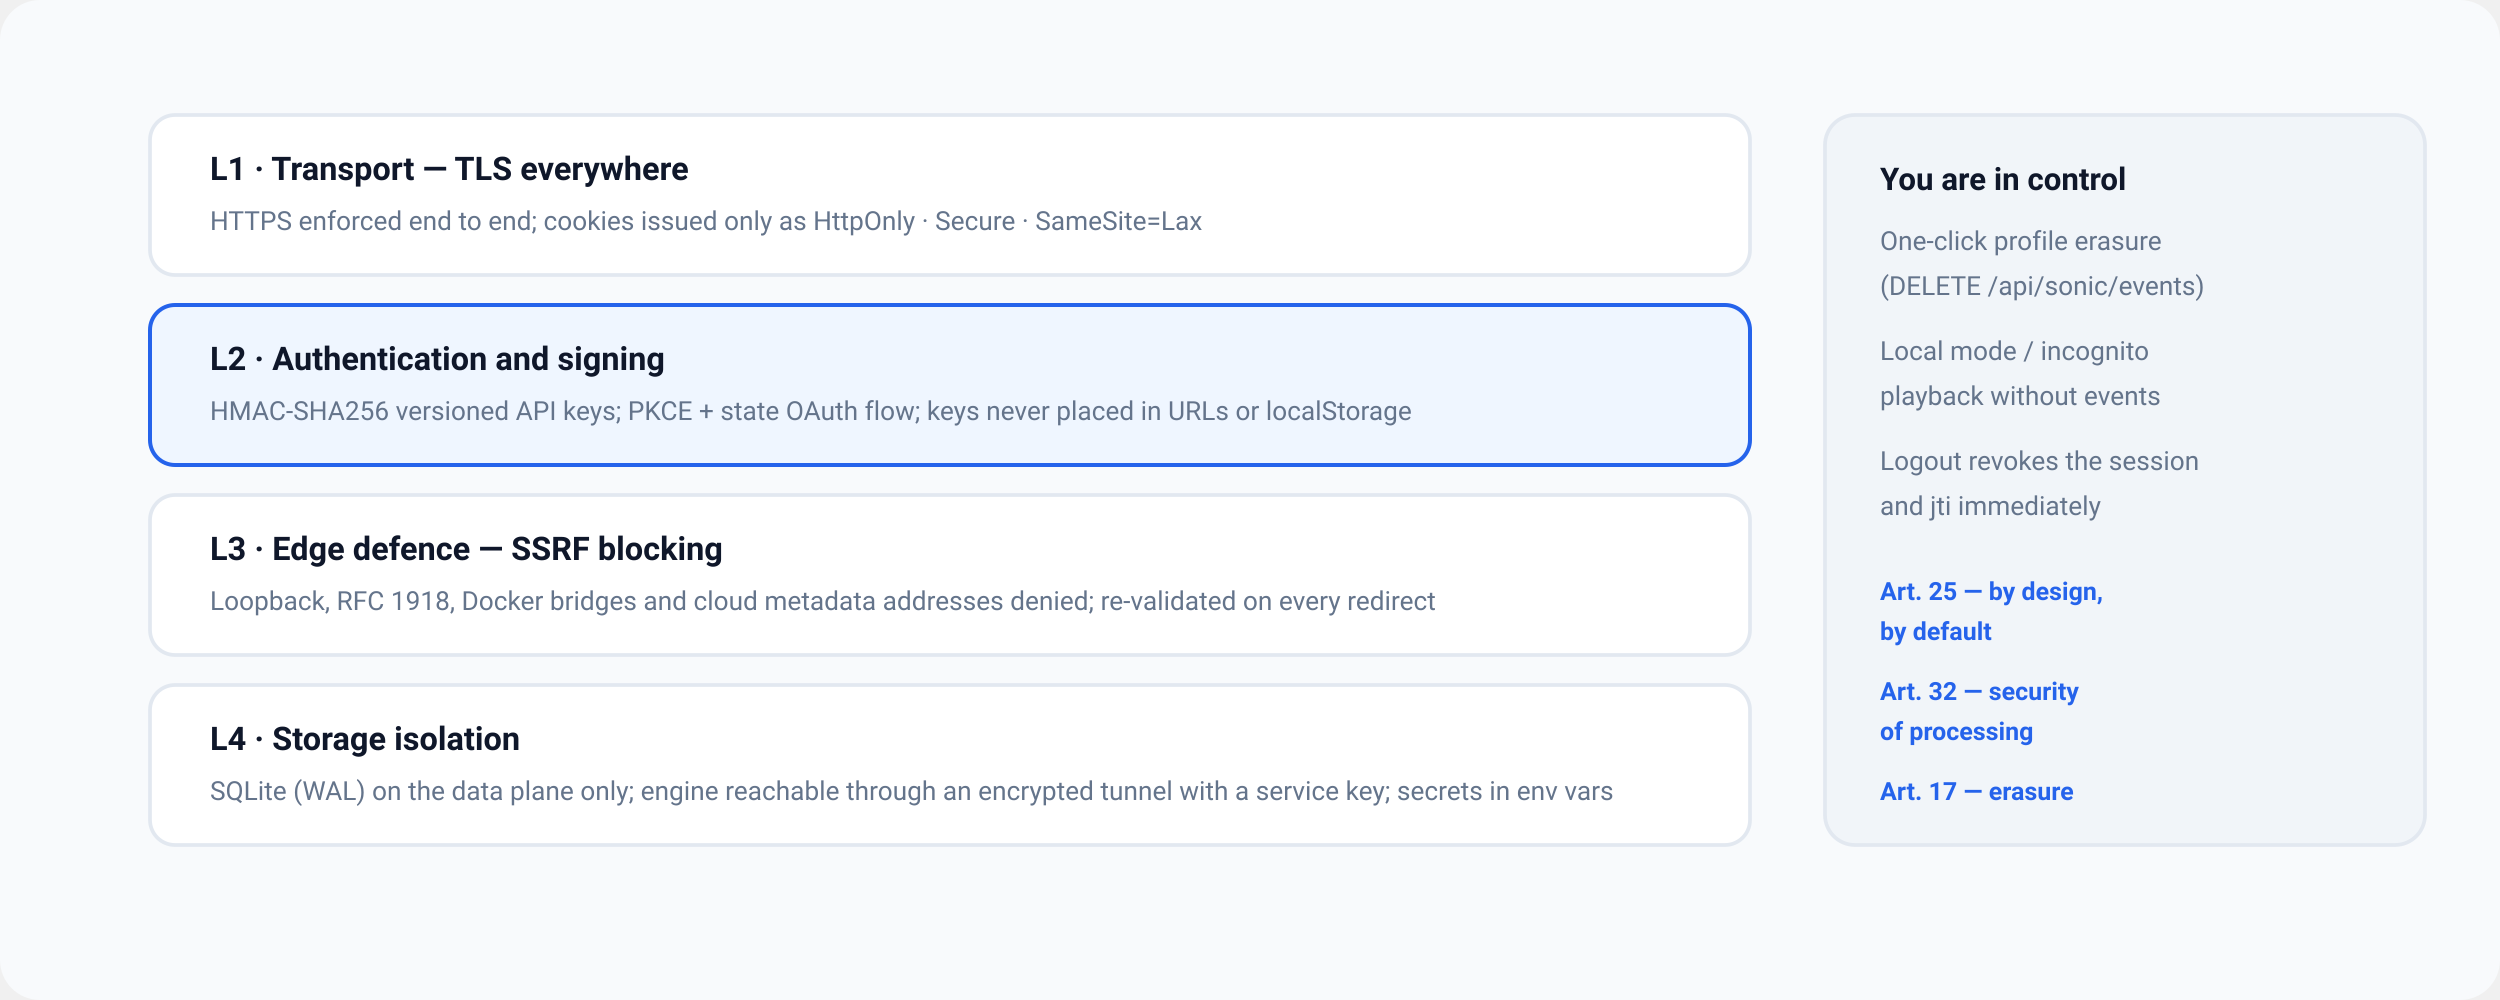
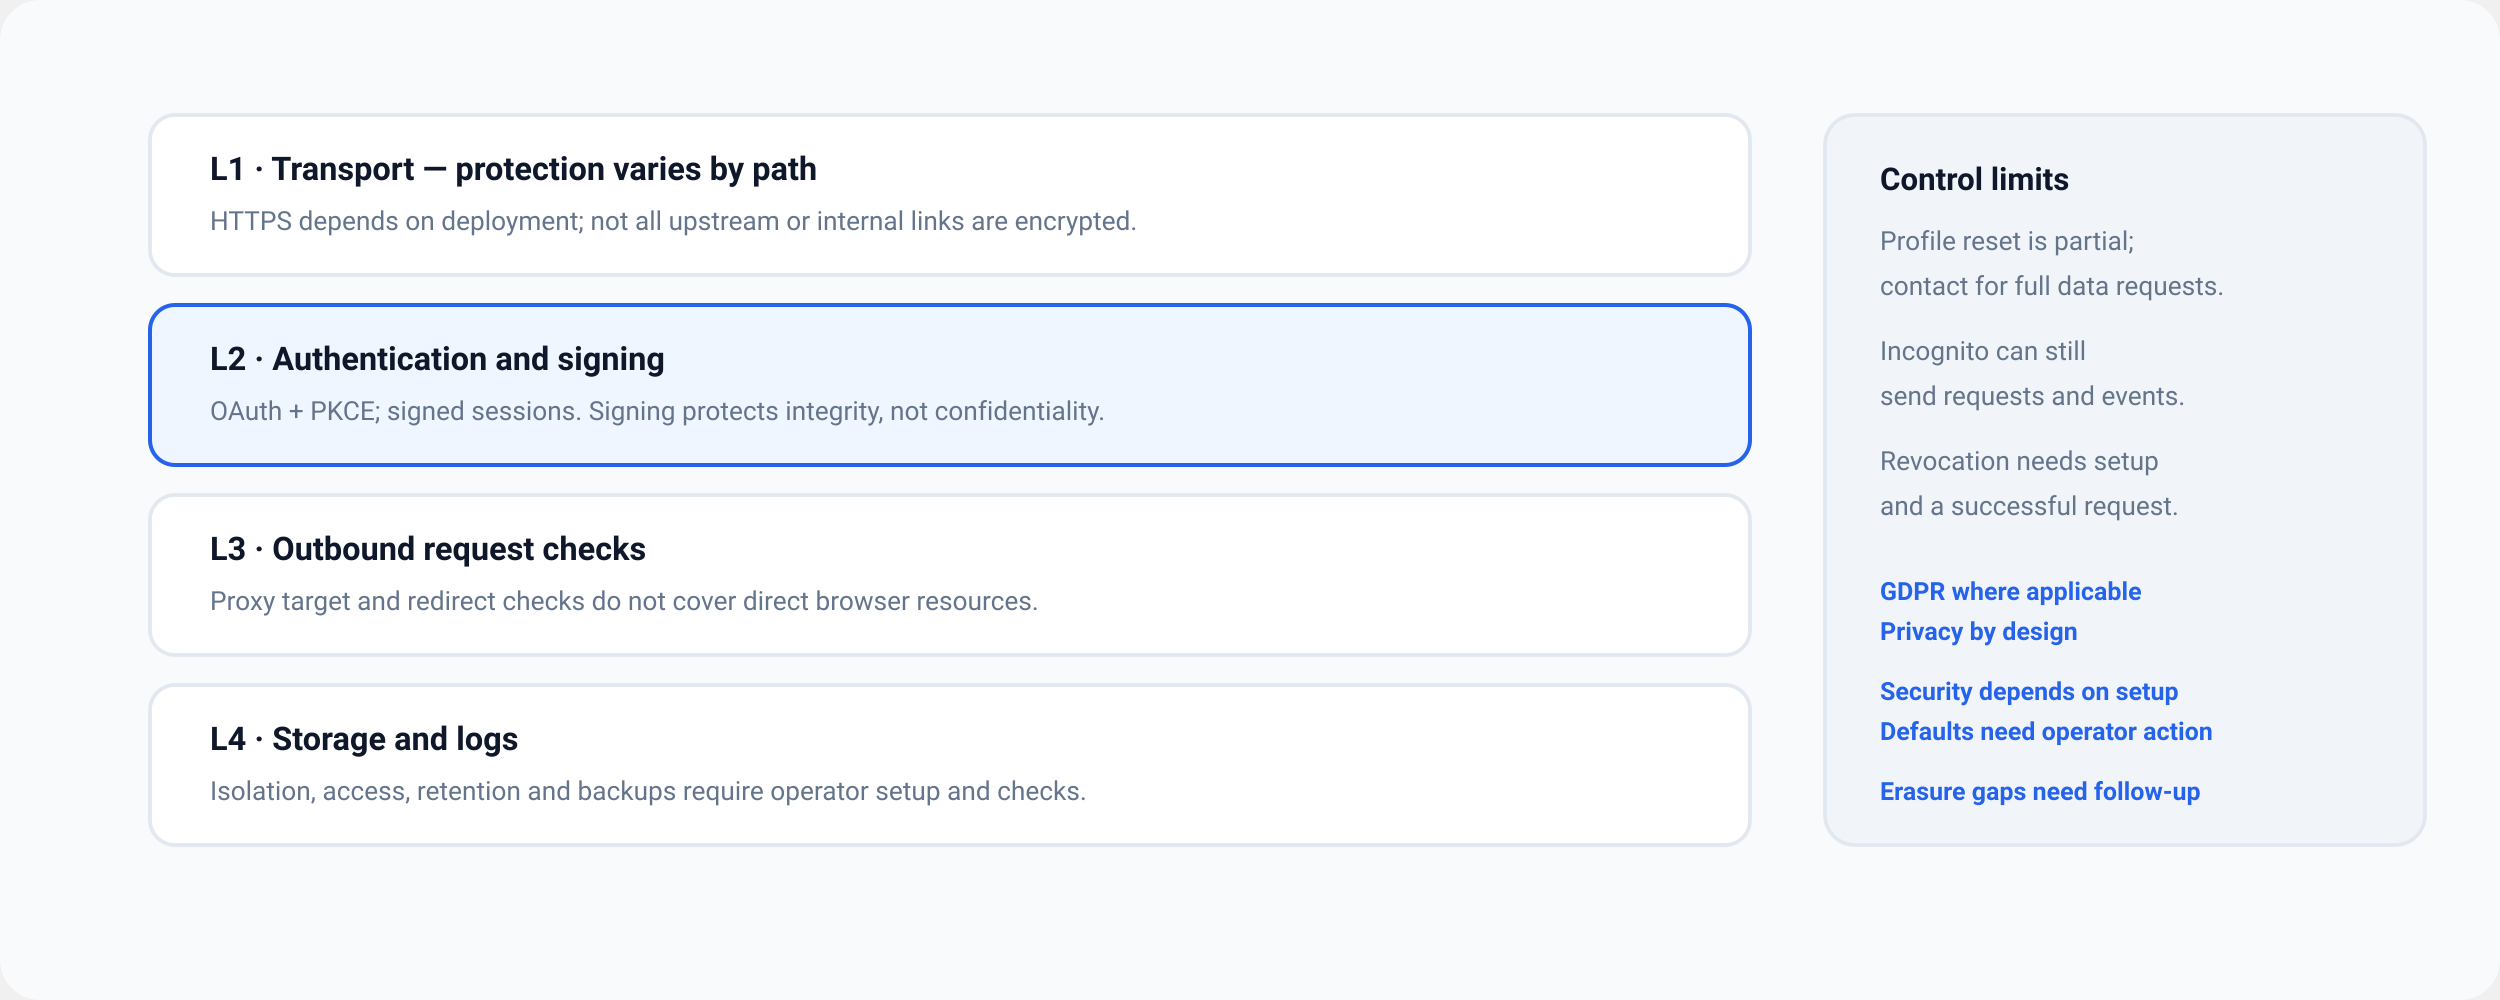
- <svg xmlns="http://www.w3.org/2000/svg" viewBox="0 0 1000 400" width="100%" role="img" aria-label="Four security layers: transport encryption, authentication and signing, SSRF defence at the edge, and isolated storage, plus user-controlled erasure">
+ <svg xmlns="http://www.w3.org/2000/svg" viewBox="0 0 1000 400" width="100%" role="img" aria-label="Security controls for transport, authentication, outbound requests and storage depend on deployment. Not all links are encrypted; profile reset is partial, incognito can still send events, and revocation needs configuration and a successful request. Contact the operator for full data requests.">
  <style>
    .bg { fill: #f8fafc; }
    .layer { fill: #ffffff; stroke: #e2e8f0; stroke-width: 1.5; }
    .layer-accent { fill: #eff6ff; stroke: #2563eb; stroke-width: 1.6; }
    .lt { font: 600 13px -apple-system, 'Segoe UI', Roboto, 'Noto Sans', sans-serif; fill: #0f172a; }
    .lb { font: 400 10.5px -apple-system, 'Segoe UI', Roboto, 'Noto Sans', sans-serif; fill: #64748b; }
    .law { font: 600 10px -apple-system, 'Segoe UI', Roboto, 'Noto Sans', sans-serif; fill: #2563eb; }
    .side { fill: #f1f5f9; stroke: #e2e8f0; stroke-width: 1.5; }
    .st { font: 600 12.5px -apple-system, 'Segoe UI', Roboto, 'Noto Sans', sans-serif; fill: #0f172a; }
    .sb { font: 400 10.5px -apple-system, 'Segoe UI', Roboto, 'Noto Sans', sans-serif; fill: #64748b; }
    @media (prefers-color-scheme: dark) {
      .bg { fill: #0b0f19; }
      .layer { fill: #111827; stroke: #1e293b; }
      .layer-accent { fill: rgba(59,130,246,0.12); stroke: #3b82f6; }
      .lt { fill: #f1f5f9; }
      .lb { fill: #94a3b8; }
      .law { fill: #60a5fa; }
      .side { fill: #111827; stroke: #1e293b; }
      .st { fill: #f1f5f9; }
      .sb { fill: #94a3b8; }
    }
  </style>
  <rect class="bg" width="1000" height="400" rx="16" />
  <rect class="layer" x="60" y="46" width="640" height="64" rx="10" />
-   <text class="lt" x="84" y="72">L1 · Transport — TLS everywhere</text>
-   <text class="lb" x="84" y="92">HTTPS enforced end to end; cookies issued only as HttpOnly · Secure · SameSite=Lax</text>
+   <text class="lt" x="84" y="72">L1 · Transport — protection varies by path</text>
+   <text class="lb" x="84" y="92">HTTPS depends on deployment; not all upstream or internal links are encrypted.</text>
  <rect class="layer-accent" x="60" y="122" width="640" height="64" rx="10" />
  <text class="lt" x="84" y="148">L2 · Authentication and signing</text>
-   <text class="lb" x="84" y="168">HMAC-SHA256 versioned API keys; PKCE + state OAuth flow; keys never placed in URLs or localStorage</text>
+   <text class="lb" x="84" y="168">OAuth + PKCE; signed sessions. Signing protects integrity, not confidentiality.</text>
  <rect class="layer" x="60" y="198" width="640" height="64" rx="10" />
-   <text class="lt" x="84" y="224">L3 · Edge defence — SSRF blocking</text>
-   <text class="lb" x="84" y="244">Loopback, RFC 1918, Docker bridges and cloud metadata addresses denied; re-validated on every redirect</text>
+   <text class="lt" x="84" y="224">L3 · Outbound request checks</text>
+   <text class="lb" x="84" y="244">Proxy target and redirect checks do not cover direct browser resources.</text>
  <rect class="layer" x="60" y="274" width="640" height="64" rx="10" />
-   <text class="lt" x="84" y="300">L4 · Storage isolation</text>
-   <text class="lb" x="84" y="320">SQLite (WAL) on the data plane only; engine reachable through an encrypted tunnel with a service key; secrets in env vars</text>
+   <text class="lt" x="84" y="300">L4 · Storage and logs</text>
+   <text class="lb" x="84" y="320">Isolation, access, retention and backups require operator setup and checks.</text>
  <rect class="side" x="730" y="46" width="240" height="292" rx="12" />
-   <text class="st" x="752" y="76">You are in control</text>
-   <text class="sb" x="752" y="100">One-click profile erasure</text>
-   <text class="sb" x="752" y="118">(DELETE /api/sonic/events)</text>
-   <text class="sb" x="752" y="144">Local mode / incognito</text>
-   <text class="sb" x="752" y="162">playback without events</text>
-   <text class="sb" x="752" y="188">Logout revokes the session</text>
-   <text class="sb" x="752" y="206">and jti immediately</text>
-   <text class="law" x="752" y="240">Art. 25 — by design,</text>
-   <text class="law" x="752" y="256">by default</text>
-   <text class="law" x="752" y="280">Art. 32 — security</text>
-   <text class="law" x="752" y="296">of processing</text>
-   <text class="law" x="752" y="320">Art. 17 — erasure</text>
+   <text class="st" x="752" y="76">Control limits</text>
+   <text class="sb" x="752" y="100">Profile reset is partial;</text>
+   <text class="sb" x="752" y="118">contact for full data requests.</text>
+   <text class="sb" x="752" y="144">Incognito can still</text>
+   <text class="sb" x="752" y="162">send requests and events.</text>
+   <text class="sb" x="752" y="188">Revocation needs setup</text>
+   <text class="sb" x="752" y="206">and a successful request.</text>
+   <text class="law" x="752" y="240">GDPR where applicable</text>
+   <text class="law" x="752" y="256">Privacy by design</text>
+   <text class="law" x="752" y="280">Security depends on setup</text>
+   <text class="law" x="752" y="296">Defaults need operator action</text>
+   <text class="law" x="752" y="320">Erasure gaps need follow-up</text>
</svg>
